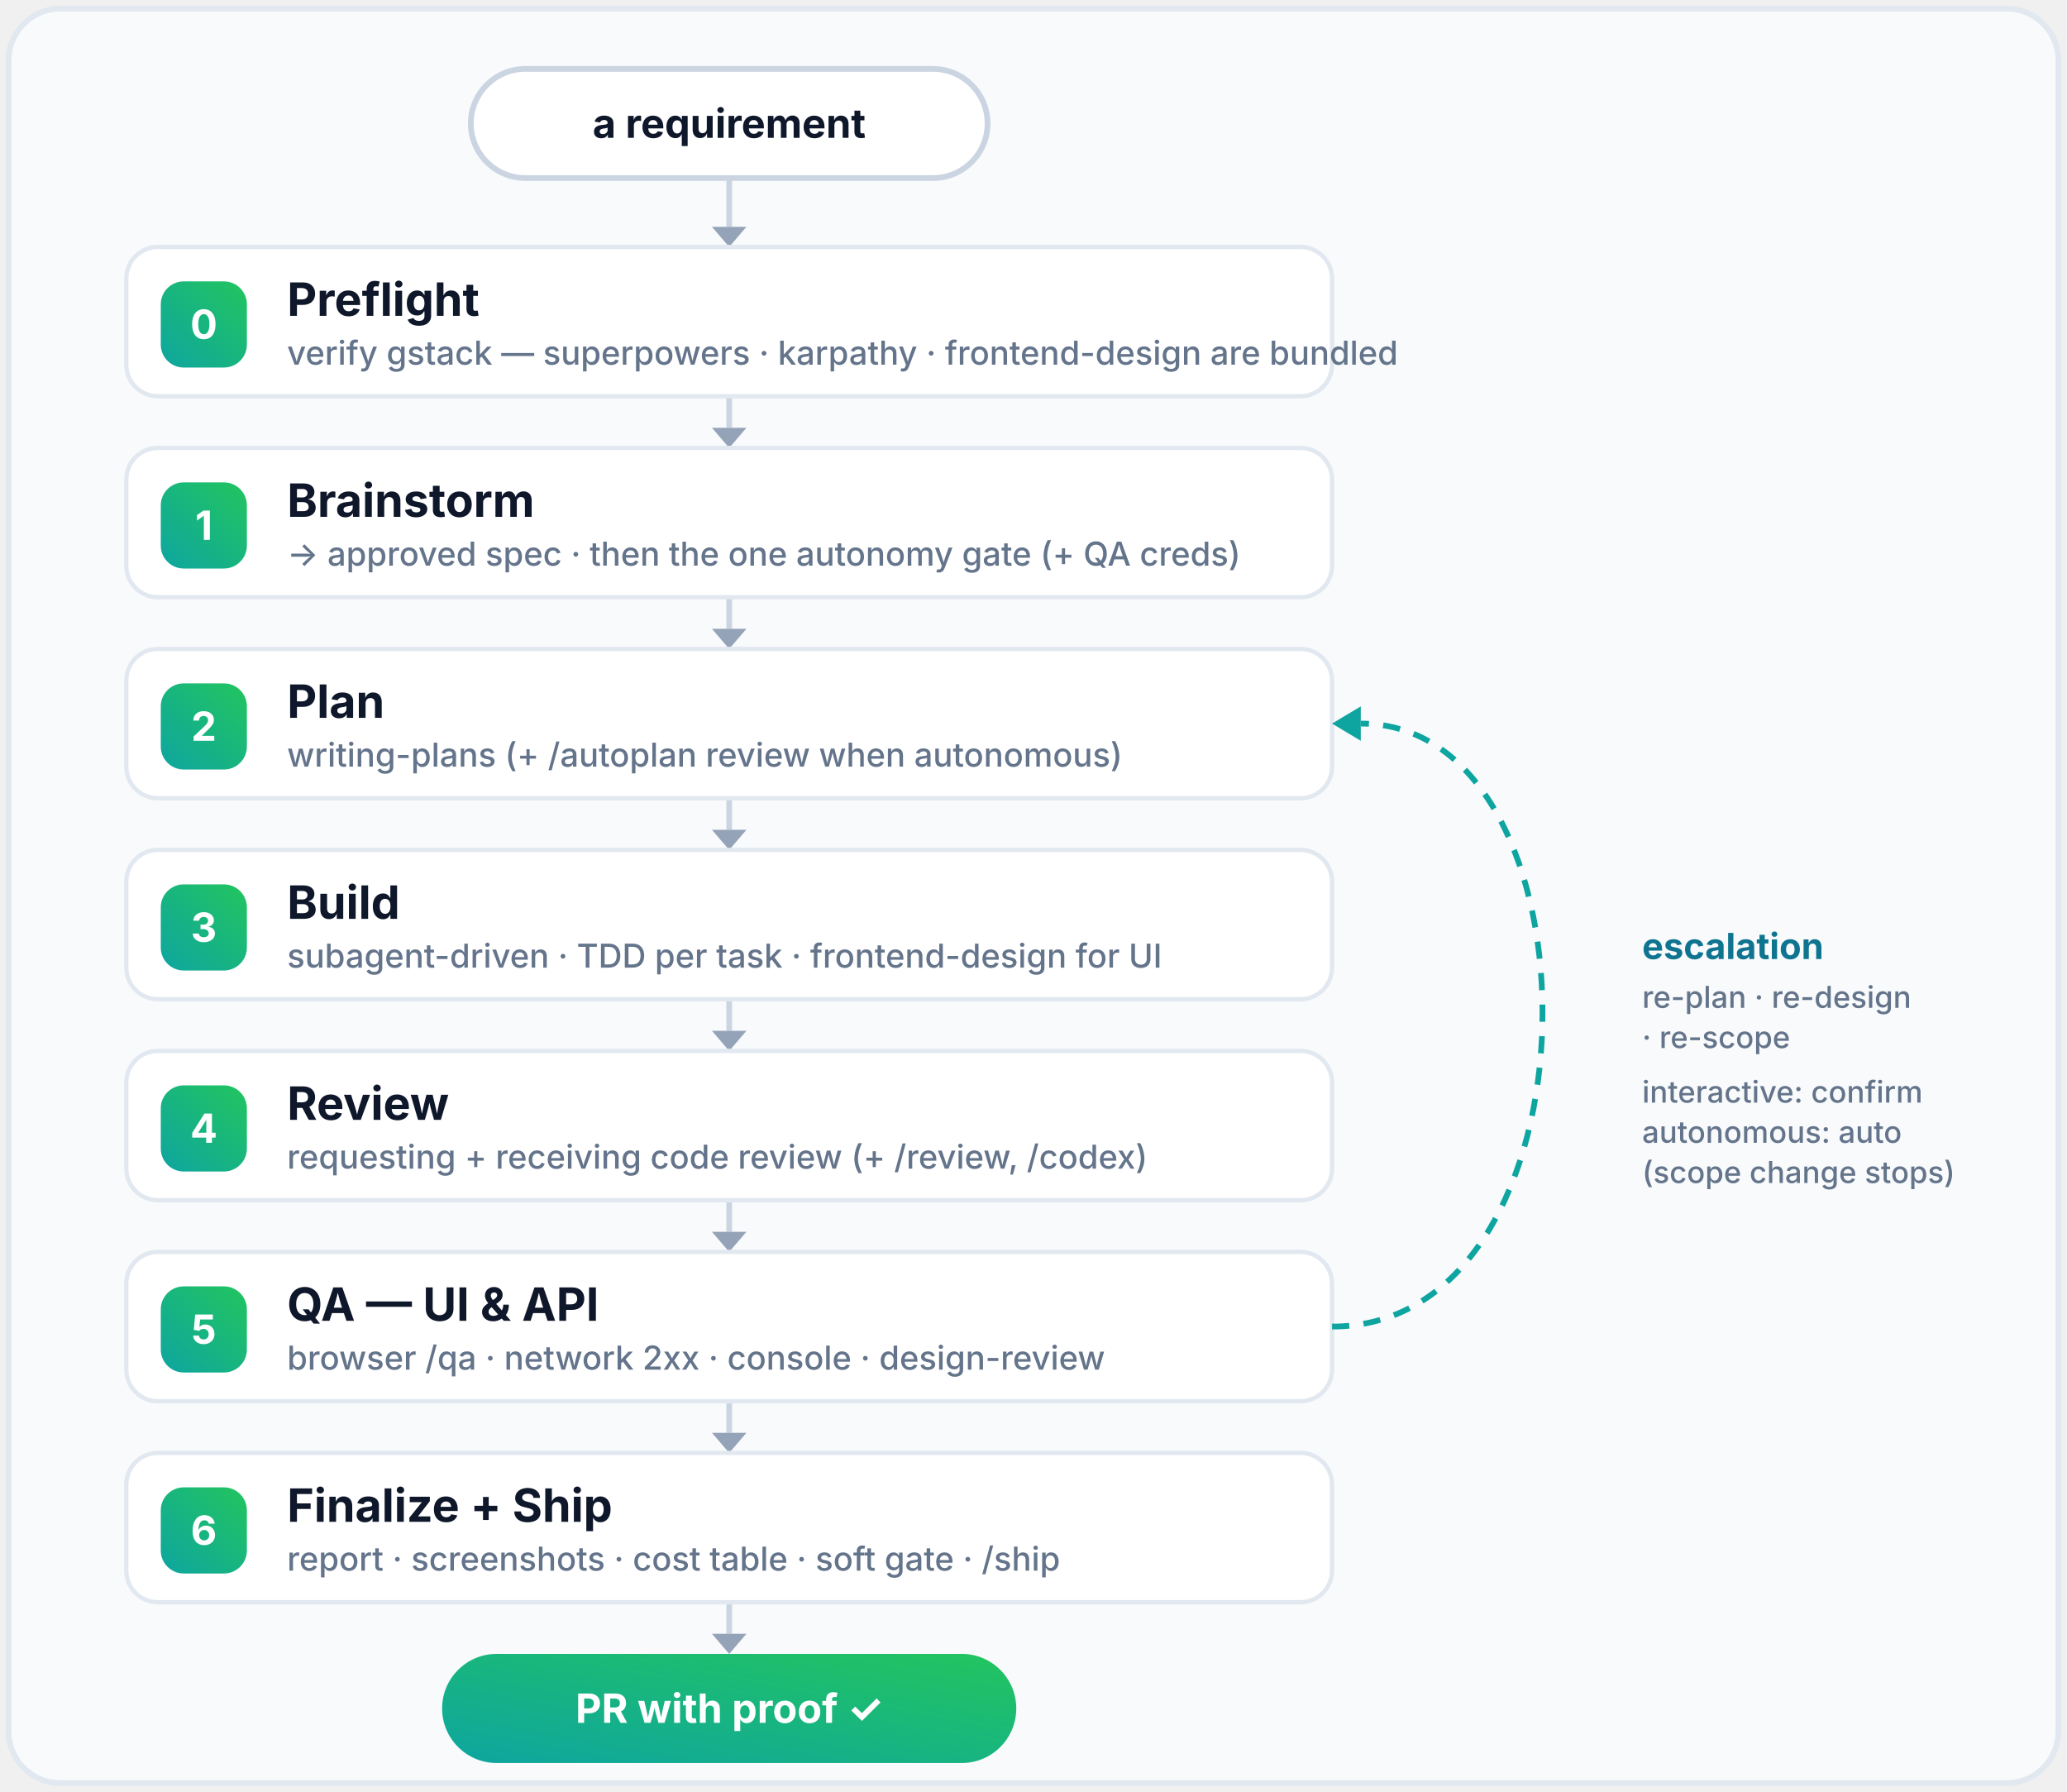
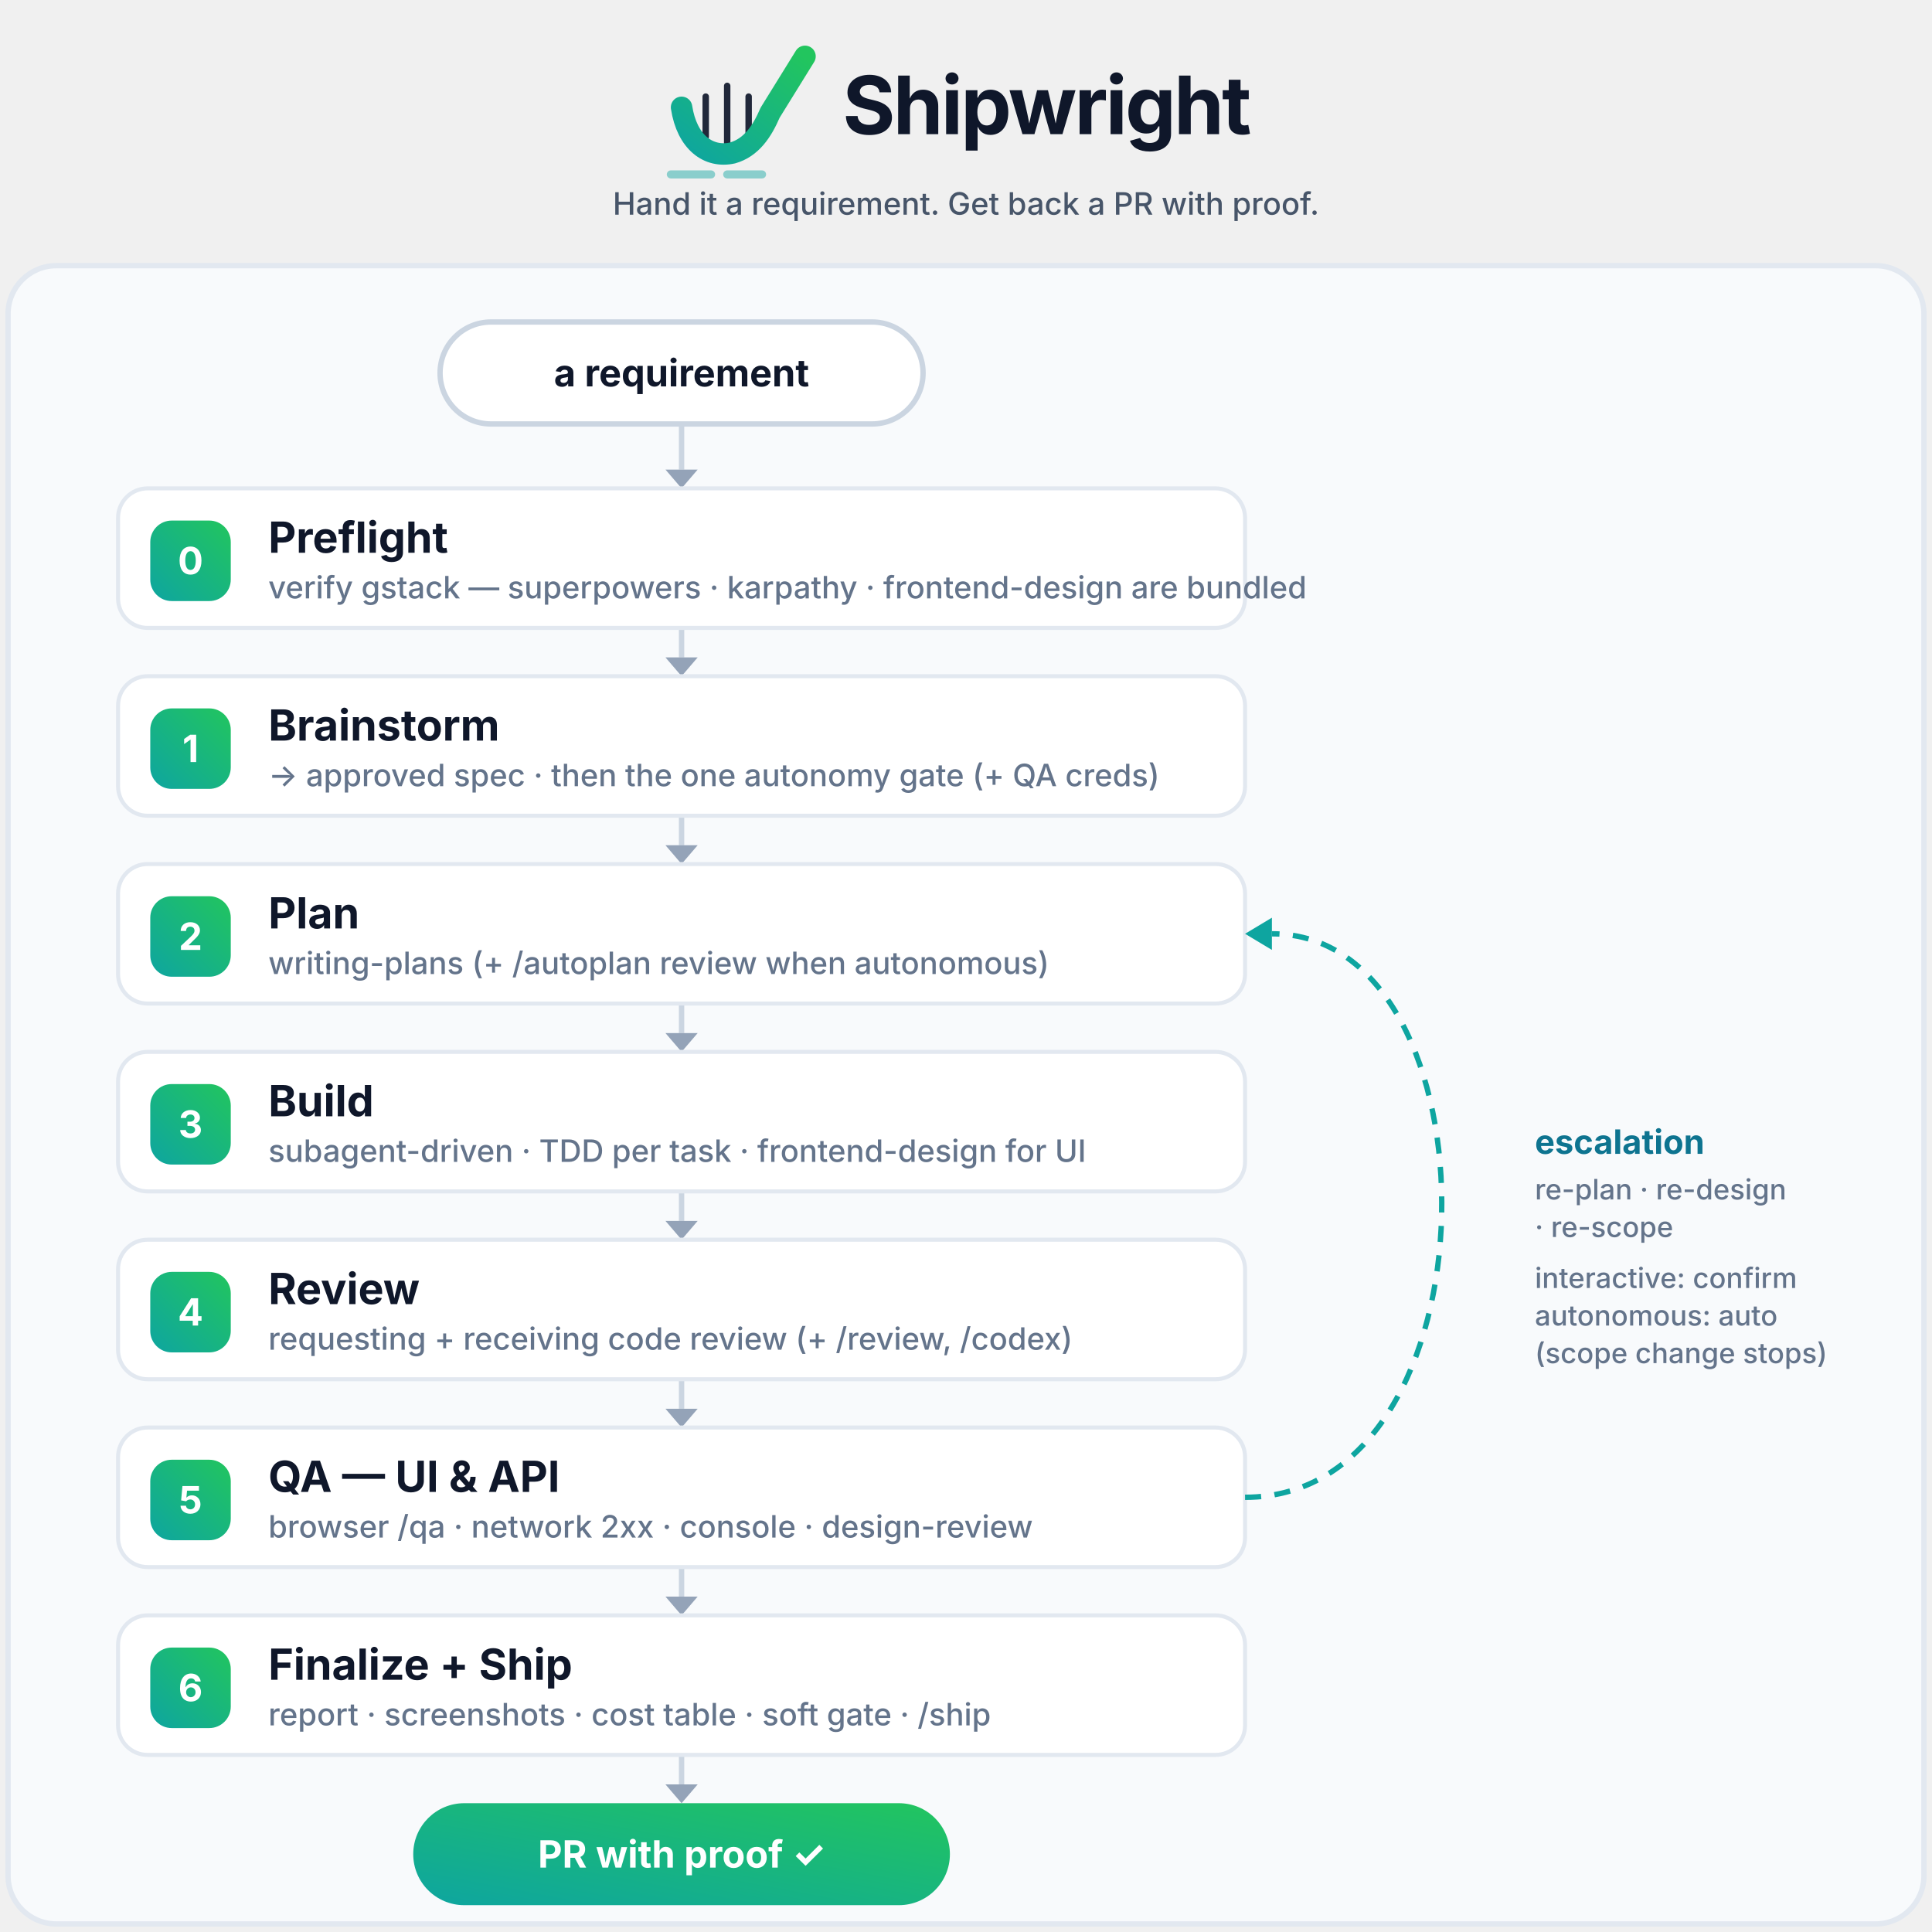
- <svg xmlns="http://www.w3.org/2000/svg" viewBox="0 0 720 624" width="720" height="624" role="img" aria-label="Shipwright pipeline: requirement → preflight → brainstorm → plan → build → review → QA → finalize → PR with proof, with a Phase-5 escalation loop back to plan/brainstorm.">
+ <svg xmlns="http://www.w3.org/2000/svg" viewBox="0 -96 720 720" width="720" height="720" role="img" aria-label="Shipwright pipeline: requirement → preflight → brainstorm → plan → build → review → QA → finalize → PR with proof, with a Phase-5 escalation loop back to plan/brainstorm.">
  <defs>
    <linearGradient id="sw-g" x1="0" y1="1" x2="1" y2="0">
      <stop offset="0" stop-color="#0EA5A0" />
      <stop offset="1" stop-color="#22C55E" />
    </linearGradient>
    <style>
      .t  { font-family: 'Inter','Segoe UI','Helvetica Neue',Arial,sans-serif; }
      .ti { font-weight: 700; font-size: 16px; fill: #0F172A; }
      .de { font-weight: 500; font-size: 11.5px; fill: #64748B; }
      .bn { font-weight: 700; font-size: 14px; fill: #FFFFFF; }
      .pill { font-weight: 700; font-size: 14px; }
      .esc { font-weight: 700; font-size: 12.5px; fill: #0E7490; }
      .escs{ font-weight: 500; font-size: 10.5px; fill: #64748B; }
    </style>
  </defs>
+   <g transform="translate(243,-84)">
+     <g stroke="#0EA5A0" stroke-linecap="round" opacity="0.45">
+       <line x1="7" y1="53" x2="22" y2="53" stroke-width="3" />
+       <line x1="28" y1="53" x2="41" y2="53" stroke-width="3" />
+     </g>
+     <g stroke="#0F172A" stroke-width="2.4" stroke-linecap="round" opacity="0.92">
+       <line x1="20" y1="24" x2="20" y2="39" />
+       <line x1="28" y1="20" x2="28" y2="45" />
+       <line x1="36" y1="24" x2="36" y2="39" />
+     </g>
+     <path d="M11 28 C 13 41, 21 47, 30 45 C 37 43, 41 37, 44 30 L 57 9" fill="none" stroke="url(#sw-g)" stroke-width="8" stroke-linecap="round" stroke-linejoin="round" />
+   </g>
+   <text class="t" x="314" y="-46" font-size="30" font-weight="700" letter-spacing="-0.8" fill="#0F172A">Shipwright</text>
+   <text class="t" x="360" y="-16" font-size="11.5" font-weight="500" fill="#475569" text-anchor="middle">Hand it a requirement. Get back a PR with proof.</text>
  <rect x="3" y="3" width="714" height="618" rx="18" fill="#F8FAFC" stroke="#E2E8F0" stroke-width="2" />
  <g stroke="#CBD5E1" stroke-width="2">
    <line x1="254" y1="62" x2="254" y2="79" />
    <line x1="254" y1="138" x2="254" y2="149" />
    <line x1="254" y1="208" x2="254" y2="219" />
    <line x1="254" y1="278" x2="254" y2="289" />
    <line x1="254" y1="348" x2="254" y2="359" />
    <line x1="254" y1="418" x2="254" y2="429" />
    <line x1="254" y1="488" x2="254" y2="499" />
    <line x1="254" y1="558" x2="254" y2="569" />
  </g>
  <g fill="#94A3B8">
    <polygon points="248,79 260,79 254,86" />
    <polygon points="248,149 260,149 254,156" />
    <polygon points="248,219 260,219 254,226" />
    <polygon points="248,289 260,289 254,296" />
    <polygon points="248,359 260,359 254,366" />
    <polygon points="248,429 260,429 254,436" />
    <polygon points="248,499 260,499 254,506" />
    <polygon points="248,569 260,569 254,576" />
  </g>
  <rect x="164" y="24" width="180" height="38" rx="19" fill="#FFFFFF" stroke="#CBD5E1" stroke-width="2" />
  <text class="t pill" x="254" y="48" text-anchor="middle" fill="#0F172A">a requirement</text>
  <g>
    <rect x="44" y="86" width="420" height="52" rx="11" fill="#FFFFFF" stroke="#E2E8F0" stroke-width="1.5" />
    <rect x="56" y="98" width="30" height="30" rx="8" fill="url(#sw-g)" />
    <text class="t bn" x="71" y="118" text-anchor="middle">0</text>
    <text class="t ti" x="100" y="110">Preflight</text>
    <text class="t de" x="100" y="127">verify gstack — superpowers · karpathy · frontend-design are bundled</text>
  </g>
  <g>
    <rect x="44" y="156" width="420" height="52" rx="11" fill="#FFFFFF" stroke="#E2E8F0" stroke-width="1.5" />
    <rect x="56" y="168" width="30" height="30" rx="8" fill="url(#sw-g)" />
    <text class="t bn" x="71" y="188" text-anchor="middle">1</text>
    <text class="t ti" x="100" y="180">Brainstorm</text>
    <text class="t de" x="100" y="197">→ approved spec · then the one autonomy gate (+ QA creds)</text>
  </g>
  <g>
    <rect x="44" y="226" width="420" height="52" rx="11" fill="#FFFFFF" stroke="#E2E8F0" stroke-width="1.5" />
    <rect x="56" y="238" width="30" height="30" rx="8" fill="url(#sw-g)" />
    <text class="t bn" x="71" y="258" text-anchor="middle">2</text>
    <text class="t ti" x="100" y="250">Plan</text>
    <text class="t de" x="100" y="267">writing-plans (+ /autoplan review when autonomous)</text>
  </g>
  <g>
    <rect x="44" y="296" width="420" height="52" rx="11" fill="#FFFFFF" stroke="#E2E8F0" stroke-width="1.5" />
    <rect x="56" y="308" width="30" height="30" rx="8" fill="url(#sw-g)" />
    <text class="t bn" x="71" y="328" text-anchor="middle">3</text>
    <text class="t ti" x="100" y="320">Build</text>
    <text class="t de" x="100" y="337">subagent-driven · TDD per task · frontend-design for UI</text>
  </g>
  <g>
    <rect x="44" y="366" width="420" height="52" rx="11" fill="#FFFFFF" stroke="#E2E8F0" stroke-width="1.5" />
    <rect x="56" y="378" width="30" height="30" rx="8" fill="url(#sw-g)" />
    <text class="t bn" x="71" y="398" text-anchor="middle">4</text>
    <text class="t ti" x="100" y="390">Review</text>
    <text class="t de" x="100" y="407">requesting + receiving code review (+ /review, /codex)</text>
  </g>
  <g>
    <rect x="44" y="436" width="420" height="52" rx="11" fill="#FFFFFF" stroke="#E2E8F0" stroke-width="1.5" />
    <rect x="56" y="448" width="30" height="30" rx="8" fill="url(#sw-g)" />
    <text class="t bn" x="71" y="468" text-anchor="middle">5</text>
    <text class="t ti" x="100" y="460">QA — UI &amp; API</text>
    <text class="t de" x="100" y="477">browser /qa · network 2xx · console · design-review</text>
  </g>
  <g>
    <rect x="44" y="506" width="420" height="52" rx="11" fill="#FFFFFF" stroke="#E2E8F0" stroke-width="1.5" />
    <rect x="56" y="518" width="30" height="30" rx="8" fill="url(#sw-g)" />
    <text class="t bn" x="71" y="538" text-anchor="middle">6</text>
    <text class="t ti" x="100" y="530">Finalize + Ship</text>
    <text class="t de" x="100" y="547">report · screenshots · cost table · soft gate · /ship</text>
  </g>
  <rect x="154" y="576" width="200" height="38" rx="19" fill="url(#sw-g)" />
  <text class="t pill" x="254" y="600" text-anchor="middle" fill="#FFFFFF">PR with proof ✓</text>
  <path d="M 464 462 C 560 462, 560 252, 474 252" fill="none" stroke="#0EA5A0" stroke-width="2" stroke-dasharray="6 5" />
  <polygon points="474,246 474,258 464,252" fill="#0EA5A0" />
  <text class="t esc" x="572" y="334">escalation</text>
  <text class="t escs" x="572" y="351">re-plan · re-design</text>
  <text class="t escs" x="572" y="365">· re-scope</text>
  <text class="t escs" x="572" y="384">interactive: confirm</text>
  <text class="t escs" x="572" y="398">autonomous: auto</text>
  <text class="t escs" x="572" y="412">(scope change stops)</text>
</svg>
